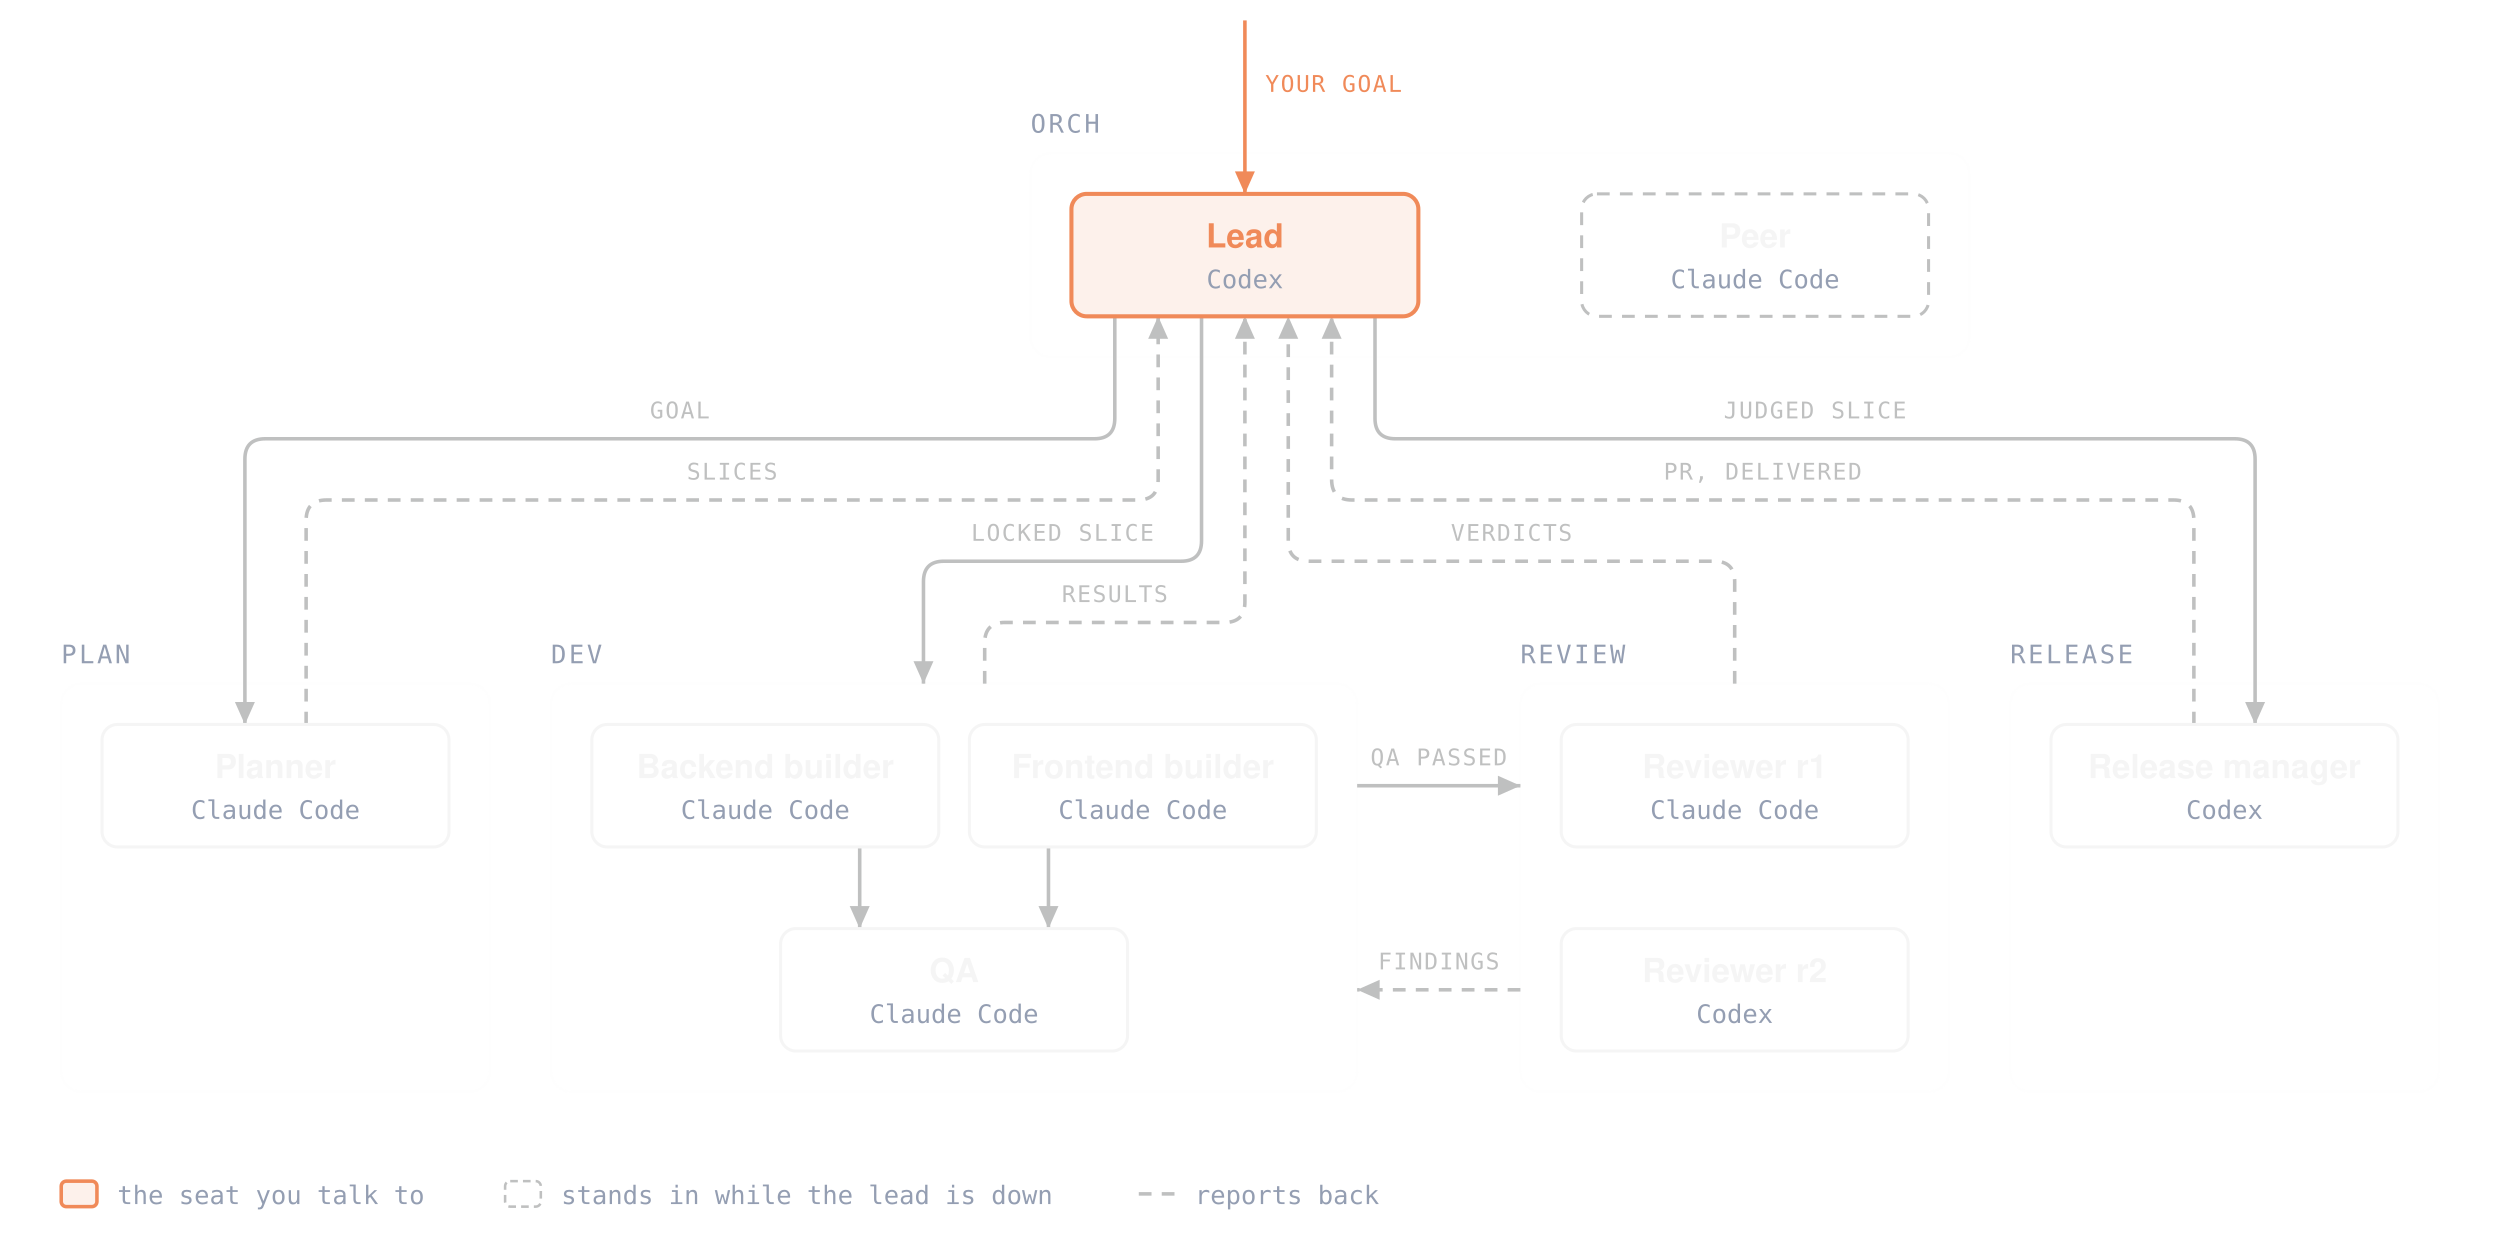
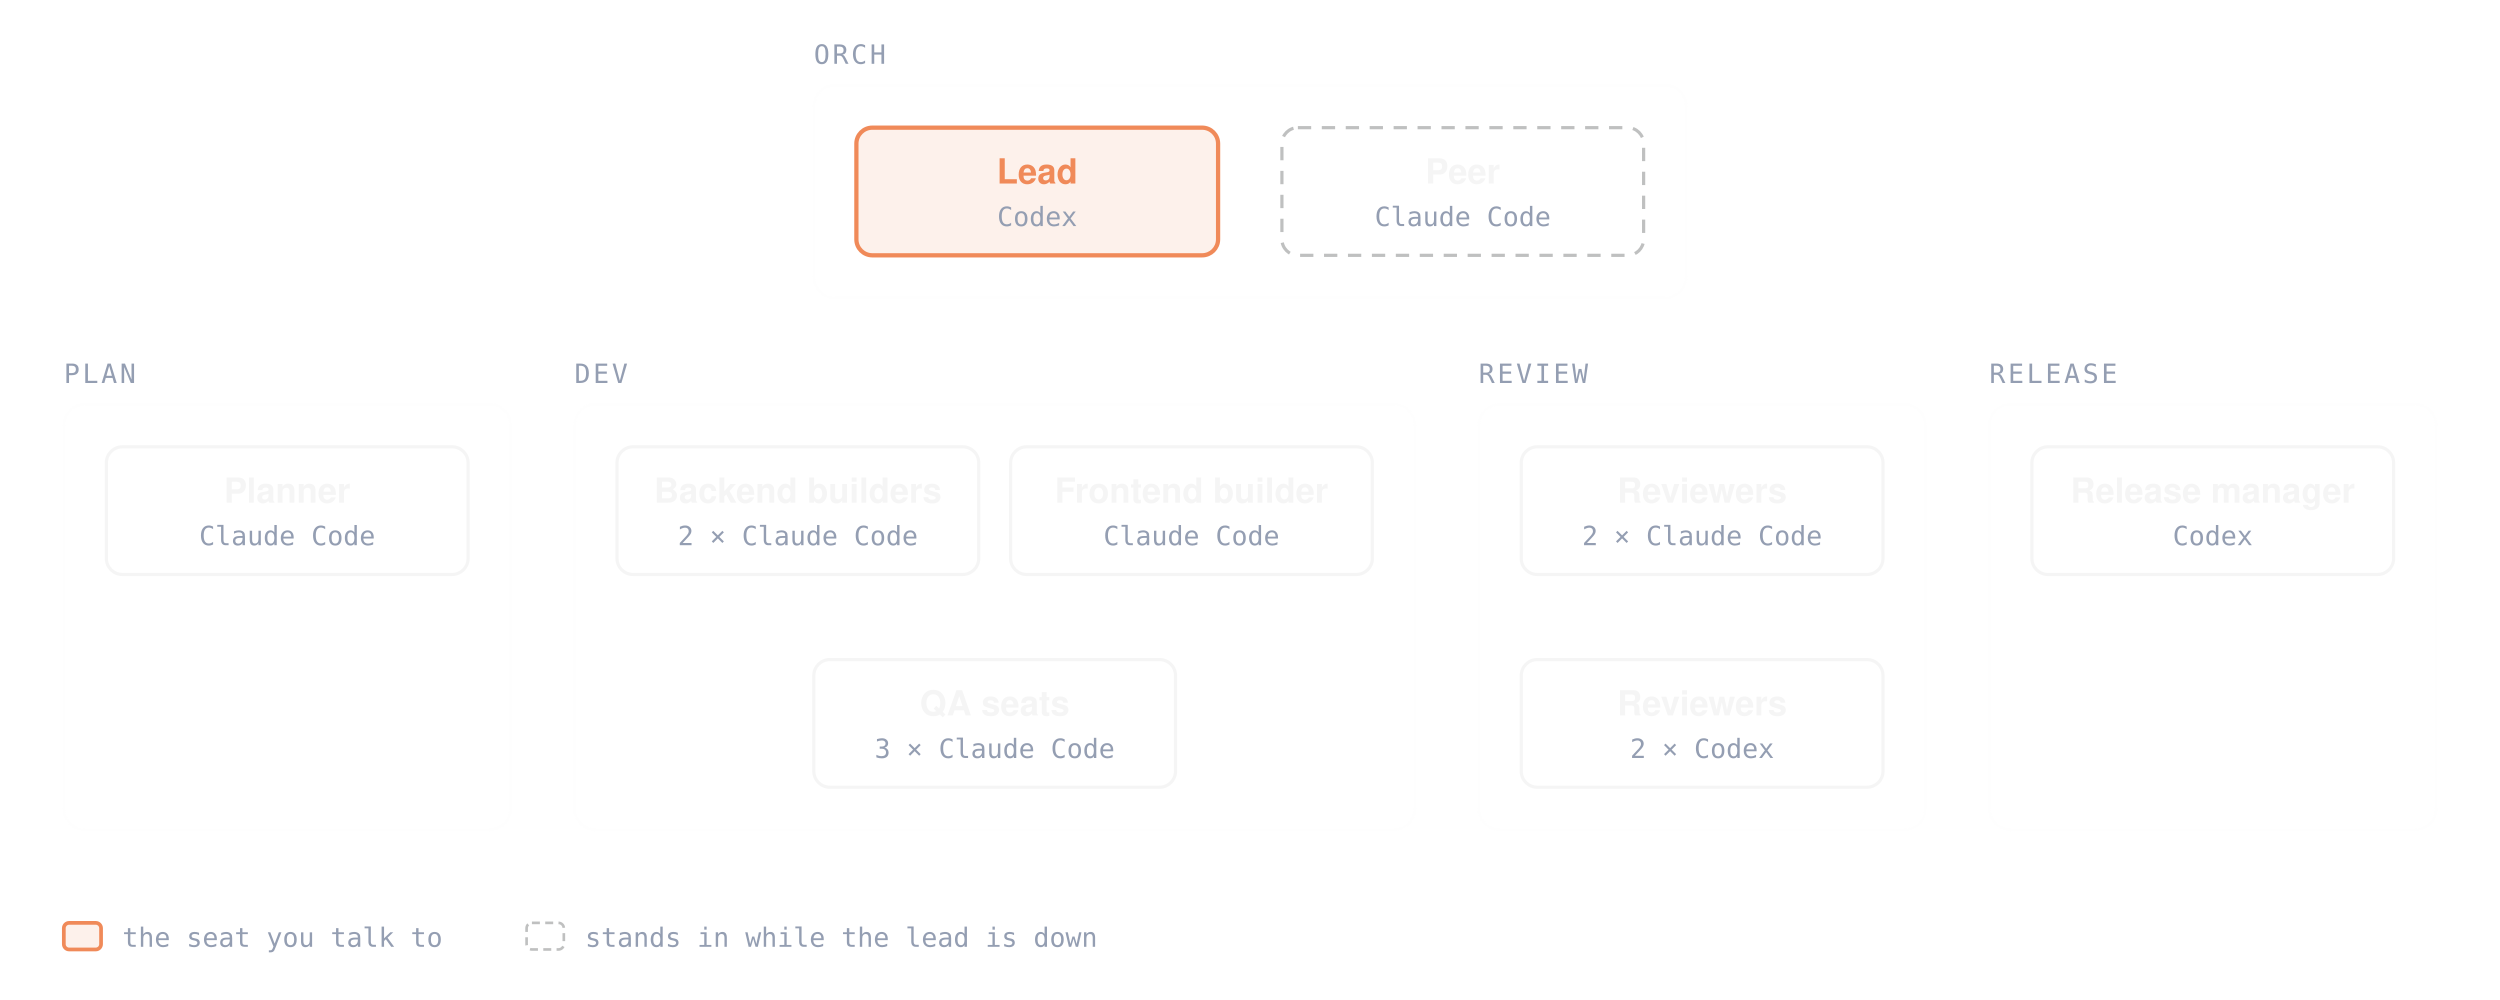
- <svg xmlns="http://www.w3.org/2000/svg" viewBox="0 0 980 492" width="980" height="492" role="img" aria-labelledby="seats-dark-title seats-dark-desc">
+ <svg xmlns="http://www.w3.org/2000/svg" viewBox="0 0 940 376" width="940" height="376" role="img" aria-labelledby="seats-dark-title seats-dark-desc">
  <defs>
    <marker id="seats-dark-arrow-muted" viewBox="0 0 10 10" refX="9" refY="5" markerWidth="7" markerHeight="7" orient="auto-start-reverse">
      <path d="M0,1 L9,5 L0,9 z" fill="#bfc0c0" />
    </marker>
    <marker id="seats-dark-arrow-accent" viewBox="0 0 10 10" refX="9" refY="5" markerWidth="7" markerHeight="7" orient="auto-start-reverse">
      <path d="M0,1 L9,5 L0,9 z" fill="#f08a59" />
    </marker>
  </defs>
-   <rect x="404" y="60" width="368" height="80" rx="8" fill="none" stroke="rgba(245,245,245,0.16)" stroke-width="1" />
-   <rect x="788" y="268" width="168" height="160" rx="8" fill="none" stroke="rgba(245,245,245,0.16)" stroke-width="1" />
-   <rect x="596" y="268" width="168" height="160" rx="8" fill="none" stroke="rgba(245,245,245,0.16)" stroke-width="1" />
-   <rect x="216" y="268" width="316" height="160" rx="8" fill="none" stroke="rgba(245,245,245,0.16)" stroke-width="1" />
-   <rect x="24" y="268" width="168" height="160" rx="8" fill="none" stroke="rgba(245,245,245,0.16)" stroke-width="1" />
-   <path d="M488,8 L488,76" fill="none" stroke="#f08a59" stroke-width="1.4" marker-end="url(#seats-dark-arrow-accent)" />
-   <path d="M437,124 L437,164 Q437,172 429,172 L104,172 Q96,172 96,180 L96,284" fill="none" stroke="#bfc0c0" stroke-width="1.4" marker-end="url(#seats-dark-arrow-muted)" />
-   <path d="M120,284 L120,204 Q120,196 128,196 L446,196 Q454,196 454,188 L454,124" fill="none" stroke="#bfc0c0" stroke-width="1.4" stroke-dasharray="5,4" marker-end="url(#seats-dark-arrow-muted)" />
-   <path d="M471,124 L471,212 Q471,220 463,220 L370,220 Q362,220 362,228 L362,268" fill="none" stroke="#bfc0c0" stroke-width="1.4" marker-end="url(#seats-dark-arrow-muted)" />
-   <path d="M386,268 L386,252 Q386,244 394,244 L480,244 Q488,244 488,236 L488,124" fill="none" stroke="#bfc0c0" stroke-width="1.4" stroke-dasharray="5,4" marker-end="url(#seats-dark-arrow-muted)" />
-   <path d="M680,268 L680,228 Q680,220 672,220 L513,220 Q505,220 505,212 L505,124" fill="none" stroke="#bfc0c0" stroke-width="1.4" stroke-dasharray="5,4" marker-end="url(#seats-dark-arrow-muted)" />
-   <path d="M860,284 L860,204 Q860,196 852,196 L530,196 Q522,196 522,188 L522,124" fill="none" stroke="#bfc0c0" stroke-width="1.4" stroke-dasharray="5,4" marker-end="url(#seats-dark-arrow-muted)" />
-   <path d="M539,124 L539,164 Q539,172 547,172 L876,172 Q884,172 884,180 L884,284" fill="none" stroke="#bfc0c0" stroke-width="1.4" marker-end="url(#seats-dark-arrow-muted)" />
-   <path d="M337,332 L337,364" fill="none" stroke="#bfc0c0" stroke-width="1.4" marker-end="url(#seats-dark-arrow-muted)" />
-   <path d="M411,332 L411,364" fill="none" stroke="#bfc0c0" stroke-width="1.4" marker-end="url(#seats-dark-arrow-muted)" />
-   <path d="M532,308 L596,308" fill="none" stroke="#bfc0c0" stroke-width="1.4" marker-end="url(#seats-dark-arrow-muted)" />
-   <path d="M596,388 L532,388" fill="none" stroke="#bfc0c0" stroke-width="1.4" stroke-dasharray="5,4" marker-end="url(#seats-dark-arrow-muted)" />
-   <text x="24" y="260" font-family="'Geist Mono', ui-monospace, SFMono-Regular, Menlo, Consolas, monospace" font-size="10" font-weight="400" fill="#949eb2" text-anchor="start" letter-spacing="1">PLAN</text>
-   <text x="216" y="260" font-family="'Geist Mono', ui-monospace, SFMono-Regular, Menlo, Consolas, monospace" font-size="10" font-weight="400" fill="#949eb2" text-anchor="start" letter-spacing="1">DEV</text>
-   <text x="596" y="260" font-family="'Geist Mono', ui-monospace, SFMono-Regular, Menlo, Consolas, monospace" font-size="10" font-weight="400" fill="#949eb2" text-anchor="start" letter-spacing="1">REVIEW</text>
-   <text x="788" y="260" font-family="'Geist Mono', ui-monospace, SFMono-Regular, Menlo, Consolas, monospace" font-size="10" font-weight="400" fill="#949eb2" text-anchor="start" letter-spacing="1">RELEASE</text>
-   <rect x="40" y="284" width="136" height="48" rx="6" fill="rgba(255,255,255,0.05)" stroke="#f5f5f5" stroke-width="1.2" />
-   <text x="108" y="305" font-family="Geist, system-ui, -apple-system, 'Segoe UI', Helvetica, Arial, sans-serif" font-size="13" font-weight="600" fill="#f5f5f5" text-anchor="middle">Planner</text>
-   <text x="108" y="321" font-family="'Geist Mono', ui-monospace, SFMono-Regular, Menlo, Consolas, monospace" font-size="10" font-weight="400" fill="#949eb2" text-anchor="middle">Claude Code</text>
-   <rect x="232" y="284" width="136" height="48" rx="6" fill="rgba(255,255,255,0.05)" stroke="#f5f5f5" stroke-width="1.2" />
-   <text x="300" y="305" font-family="Geist, system-ui, -apple-system, 'Segoe UI', Helvetica, Arial, sans-serif" font-size="13" font-weight="600" fill="#f5f5f5" text-anchor="middle">Backend builder</text>
-   <text x="300" y="321" font-family="'Geist Mono', ui-monospace, SFMono-Regular, Menlo, Consolas, monospace" font-size="10" font-weight="400" fill="#949eb2" text-anchor="middle">Claude Code</text>
-   <rect x="380" y="284" width="136" height="48" rx="6" fill="rgba(255,255,255,0.05)" stroke="#f5f5f5" stroke-width="1.2" />
-   <text x="448" y="305" font-family="Geist, system-ui, -apple-system, 'Segoe UI', Helvetica, Arial, sans-serif" font-size="13" font-weight="600" fill="#f5f5f5" text-anchor="middle">Frontend builder</text>
-   <text x="448" y="321" font-family="'Geist Mono', ui-monospace, SFMono-Regular, Menlo, Consolas, monospace" font-size="10" font-weight="400" fill="#949eb2" text-anchor="middle">Claude Code</text>
-   <rect x="306" y="364" width="136" height="48" rx="6" fill="rgba(255,255,255,0.05)" stroke="#f5f5f5" stroke-width="1.2" />
-   <text x="374" y="385" font-family="Geist, system-ui, -apple-system, 'Segoe UI', Helvetica, Arial, sans-serif" font-size="13" font-weight="600" fill="#f5f5f5" text-anchor="middle">QA</text>
-   <text x="374" y="401" font-family="'Geist Mono', ui-monospace, SFMono-Regular, Menlo, Consolas, monospace" font-size="10" font-weight="400" fill="#949eb2" text-anchor="middle">Claude Code</text>
-   <rect x="612" y="284" width="136" height="48" rx="6" fill="rgba(255,255,255,0.05)" stroke="#f5f5f5" stroke-width="1.2" />
-   <text x="680" y="305" font-family="Geist, system-ui, -apple-system, 'Segoe UI', Helvetica, Arial, sans-serif" font-size="13" font-weight="600" fill="#f5f5f5" text-anchor="middle">Reviewer r1</text>
-   <text x="680" y="321" font-family="'Geist Mono', ui-monospace, SFMono-Regular, Menlo, Consolas, monospace" font-size="10" font-weight="400" fill="#949eb2" text-anchor="middle">Claude Code</text>
-   <rect x="612" y="364" width="136" height="48" rx="6" fill="rgba(255,255,255,0.05)" stroke="#f5f5f5" stroke-width="1.2" />
-   <text x="680" y="385" font-family="Geist, system-ui, -apple-system, 'Segoe UI', Helvetica, Arial, sans-serif" font-size="13" font-weight="600" fill="#f5f5f5" text-anchor="middle">Reviewer r2</text>
-   <text x="680" y="401" font-family="'Geist Mono', ui-monospace, SFMono-Regular, Menlo, Consolas, monospace" font-size="10" font-weight="400" fill="#949eb2" text-anchor="middle">Codex</text>
-   <rect x="804" y="284" width="136" height="48" rx="6" fill="rgba(255,255,255,0.05)" stroke="#f5f5f5" stroke-width="1.2" />
-   <text x="872" y="305" font-family="Geist, system-ui, -apple-system, 'Segoe UI', Helvetica, Arial, sans-serif" font-size="13" font-weight="600" fill="#f5f5f5" text-anchor="middle">Release manager</text>
-   <text x="872" y="321" font-family="'Geist Mono', ui-monospace, SFMono-Regular, Menlo, Consolas, monospace" font-size="10" font-weight="400" fill="#949eb2" text-anchor="middle">Codex</text>
-   <text x="404" y="52" font-family="'Geist Mono', ui-monospace, SFMono-Regular, Menlo, Consolas, monospace" font-size="10" font-weight="400" fill="#949eb2" text-anchor="start" letter-spacing="1">ORCH</text>
-   <rect x="420" y="76" width="136" height="48" rx="6" fill="rgba(240,138,89,0.12)" stroke="#f08a59" stroke-width="1.6" />
-   <text x="488" y="97" font-family="Geist, system-ui, -apple-system, 'Segoe UI', Helvetica, Arial, sans-serif" font-size="13" font-weight="600" fill="#f08a59" text-anchor="middle">Lead</text>
-   <text x="488" y="113" font-family="'Geist Mono', ui-monospace, SFMono-Regular, Menlo, Consolas, monospace" font-size="10" font-weight="400" fill="#949eb2" text-anchor="middle">Codex</text>
-   <rect x="620" y="76" width="136" height="48" rx="6" fill="rgba(255,255,255,0.05)" stroke="#bfc0c0" stroke-width="1.2" stroke-dasharray="5,4" />
-   <text x="688" y="97" font-family="Geist, system-ui, -apple-system, 'Segoe UI', Helvetica, Arial, sans-serif" font-size="13" font-weight="600" fill="#f5f5f5" text-anchor="middle">Peer</text>
-   <text x="688" y="113" font-family="'Geist Mono', ui-monospace, SFMono-Regular, Menlo, Consolas, monospace" font-size="10" font-weight="400" fill="#949eb2" text-anchor="middle">Claude Code</text>
-   <text x="496" y="36" font-family="'Geist Mono', ui-monospace, SFMono-Regular, Menlo, Consolas, monospace" font-size="9" font-weight="400" fill="#f08a59" text-anchor="start" letter-spacing="0.6">YOUR GOAL</text>
-   <text x="266.5" y="164" font-family="'Geist Mono', ui-monospace, SFMono-Regular, Menlo, Consolas, monospace" font-size="9" font-weight="400" fill="#bfc0c0" text-anchor="middle" letter-spacing="0.6">GOAL</text>
-   <text x="287" y="188" font-family="'Geist Mono', ui-monospace, SFMono-Regular, Menlo, Consolas, monospace" font-size="9" font-weight="400" fill="#bfc0c0" text-anchor="middle" letter-spacing="0.6">SLICES</text>
-   <text x="416.5" y="212" font-family="'Geist Mono', ui-monospace, SFMono-Regular, Menlo, Consolas, monospace" font-size="9" font-weight="400" fill="#bfc0c0" text-anchor="middle" letter-spacing="0.6">LOCKED SLICE</text>
-   <text x="437" y="236" font-family="'Geist Mono', ui-monospace, SFMono-Regular, Menlo, Consolas, monospace" font-size="9" font-weight="400" fill="#bfc0c0" text-anchor="middle" letter-spacing="0.6">RESULTS</text>
-   <text x="592.5" y="212" font-family="'Geist Mono', ui-monospace, SFMono-Regular, Menlo, Consolas, monospace" font-size="9" font-weight="400" fill="#bfc0c0" text-anchor="middle" letter-spacing="0.6">VERDICTS</text>
-   <text x="691" y="188" font-family="'Geist Mono', ui-monospace, SFMono-Regular, Menlo, Consolas, monospace" font-size="9" font-weight="400" fill="#bfc0c0" text-anchor="middle" letter-spacing="0.6">PR, DELIVERED</text>
-   <text x="711.5" y="164" font-family="'Geist Mono', ui-monospace, SFMono-Regular, Menlo, Consolas, monospace" font-size="9" font-weight="400" fill="#bfc0c0" text-anchor="middle" letter-spacing="0.6">JUDGED SLICE</text>
-   <text x="564" y="300" font-family="'Geist Mono', ui-monospace, SFMono-Regular, Menlo, Consolas, monospace" font-size="9" font-weight="400" fill="#bfc0c0" text-anchor="middle" letter-spacing="0.6">QA PASSED</text>
-   <text x="564" y="380" font-family="'Geist Mono', ui-monospace, SFMono-Regular, Menlo, Consolas, monospace" font-size="9" font-weight="400" fill="#bfc0c0" text-anchor="middle" letter-spacing="0.6">FINDINGS</text>
-   <rect x="24" y="463" width="14" height="10" rx="2" fill="rgba(240,138,89,0.12)" stroke="#f08a59" stroke-width="1.4" />
-   <text x="46" y="472" font-family="'Geist Mono', ui-monospace, SFMono-Regular, Menlo, Consolas, monospace" font-size="10" fill="#949eb2">the seat you talk to</text>
-   <rect x="198.0" y="463" width="14" height="10" rx="2" fill="none" stroke="#bfc0c0" stroke-dasharray="3,2" />
-   <text x="220.0" y="472" font-family="'Geist Mono', ui-monospace, SFMono-Regular, Menlo, Consolas, monospace" font-size="10" fill="#949eb2">stands in while the lead is down</text>
-   <line x1="446.4" y1="468" x2="462.4" y2="468" stroke="#bfc0c0" stroke-width="1.4" stroke-dasharray="5,4" />
-   <text x="468.4" y="472" font-family="'Geist Mono', ui-monospace, SFMono-Regular, Menlo, Consolas, monospace" font-size="10" fill="#949eb2">reports back</text>
+   <rect x="748" y="152" width="168" height="160" rx="8" fill="none" stroke="rgba(245,245,245,0.16)" stroke-width="1" />
+   <rect x="556" y="152" width="168" height="160" rx="8" fill="none" stroke="rgba(245,245,245,0.16)" stroke-width="1" />
+   <rect x="216" y="152" width="316" height="160" rx="8" fill="none" stroke="rgba(245,245,245,0.16)" stroke-width="1" />
+   <rect x="24" y="152" width="168" height="160" rx="8" fill="none" stroke="rgba(245,245,245,0.16)" stroke-width="1" />
+   <rect x="306" y="32" width="328" height="80" rx="8" fill="none" stroke="rgba(245,245,245,0.16)" stroke-width="1" />
+   <text x="306" y="24" font-family="'Geist Mono', ui-monospace, SFMono-Regular, Menlo, Consolas, monospace" font-size="10" font-weight="400" fill="#949eb2" text-anchor="start" letter-spacing="1">ORCH</text>
+   <rect x="322" y="48" width="136" height="48" rx="6" fill="rgba(240,138,89,0.12)" stroke="#f08a59" stroke-width="1.6" />
+   <text x="390" y="69" font-family="Geist, system-ui, -apple-system, 'Segoe UI', Helvetica, Arial, sans-serif" font-size="13" font-weight="600" fill="#f08a59" text-anchor="middle">Lead</text>
+   <text x="390" y="85" font-family="'Geist Mono', ui-monospace, SFMono-Regular, Menlo, Consolas, monospace" font-size="10" font-weight="400" fill="#949eb2" text-anchor="middle">Codex</text>
+   <rect x="482" y="48" width="136" height="48" rx="6" fill="rgba(255,255,255,0.05)" stroke="#bfc0c0" stroke-width="1.2" stroke-dasharray="5,4" />
+   <text x="550" y="69" font-family="Geist, system-ui, -apple-system, 'Segoe UI', Helvetica, Arial, sans-serif" font-size="13" font-weight="600" fill="#f5f5f5" text-anchor="middle">Peer</text>
+   <text x="550" y="85" font-family="'Geist Mono', ui-monospace, SFMono-Regular, Menlo, Consolas, monospace" font-size="10" font-weight="400" fill="#949eb2" text-anchor="middle">Claude Code</text>
+   <text x="24" y="144" font-family="'Geist Mono', ui-monospace, SFMono-Regular, Menlo, Consolas, monospace" font-size="10" font-weight="400" fill="#949eb2" text-anchor="start" letter-spacing="1">PLAN</text>
+   <text x="216" y="144" font-family="'Geist Mono', ui-monospace, SFMono-Regular, Menlo, Consolas, monospace" font-size="10" font-weight="400" fill="#949eb2" text-anchor="start" letter-spacing="1">DEV</text>
+   <text x="556" y="144" font-family="'Geist Mono', ui-monospace, SFMono-Regular, Menlo, Consolas, monospace" font-size="10" font-weight="400" fill="#949eb2" text-anchor="start" letter-spacing="1">REVIEW</text>
+   <text x="748" y="144" font-family="'Geist Mono', ui-monospace, SFMono-Regular, Menlo, Consolas, monospace" font-size="10" font-weight="400" fill="#949eb2" text-anchor="start" letter-spacing="1">RELEASE</text>
+   <rect x="40" y="168" width="136" height="48" rx="6" fill="rgba(255,255,255,0.05)" stroke="#f5f5f5" stroke-width="1.2" />
+   <text x="108" y="189" font-family="Geist, system-ui, -apple-system, 'Segoe UI', Helvetica, Arial, sans-serif" font-size="13" font-weight="600" fill="#f5f5f5" text-anchor="middle">Planner</text>
+   <text x="108" y="205" font-family="'Geist Mono', ui-monospace, SFMono-Regular, Menlo, Consolas, monospace" font-size="10" font-weight="400" fill="#949eb2" text-anchor="middle">Claude Code</text>
+   <rect x="232" y="168" width="136" height="48" rx="6" fill="rgba(255,255,255,0.05)" stroke="#f5f5f5" stroke-width="1.2" />
+   <text x="300" y="189" font-family="Geist, system-ui, -apple-system, 'Segoe UI', Helvetica, Arial, sans-serif" font-size="13" font-weight="600" fill="#f5f5f5" text-anchor="middle">Backend builders</text>
+   <text x="300" y="205" font-family="'Geist Mono', ui-monospace, SFMono-Regular, Menlo, Consolas, monospace" font-size="10" font-weight="400" fill="#949eb2" text-anchor="middle">2 × Claude Code</text>
+   <rect x="380" y="168" width="136" height="48" rx="6" fill="rgba(255,255,255,0.05)" stroke="#f5f5f5" stroke-width="1.2" />
+   <text x="448" y="189" font-family="Geist, system-ui, -apple-system, 'Segoe UI', Helvetica, Arial, sans-serif" font-size="13" font-weight="600" fill="#f5f5f5" text-anchor="middle">Frontend builder</text>
+   <text x="448" y="205" font-family="'Geist Mono', ui-monospace, SFMono-Regular, Menlo, Consolas, monospace" font-size="10" font-weight="400" fill="#949eb2" text-anchor="middle">Claude Code</text>
+   <rect x="306" y="248" width="136" height="48" rx="6" fill="rgba(255,255,255,0.05)" stroke="#f5f5f5" stroke-width="1.2" />
+   <text x="374" y="269" font-family="Geist, system-ui, -apple-system, 'Segoe UI', Helvetica, Arial, sans-serif" font-size="13" font-weight="600" fill="#f5f5f5" text-anchor="middle">QA seats</text>
+   <text x="374" y="285" font-family="'Geist Mono', ui-monospace, SFMono-Regular, Menlo, Consolas, monospace" font-size="10" font-weight="400" fill="#949eb2" text-anchor="middle">3 × Claude Code</text>
+   <rect x="572" y="168" width="136" height="48" rx="6" fill="rgba(255,255,255,0.05)" stroke="#f5f5f5" stroke-width="1.2" />
+   <text x="640" y="189" font-family="Geist, system-ui, -apple-system, 'Segoe UI', Helvetica, Arial, sans-serif" font-size="13" font-weight="600" fill="#f5f5f5" text-anchor="middle">Reviewers</text>
+   <text x="640" y="205" font-family="'Geist Mono', ui-monospace, SFMono-Regular, Menlo, Consolas, monospace" font-size="10" font-weight="400" fill="#949eb2" text-anchor="middle">2 × Claude Code</text>
+   <rect x="572" y="248" width="136" height="48" rx="6" fill="rgba(255,255,255,0.05)" stroke="#f5f5f5" stroke-width="1.2" />
+   <text x="640" y="269" font-family="Geist, system-ui, -apple-system, 'Segoe UI', Helvetica, Arial, sans-serif" font-size="13" font-weight="600" fill="#f5f5f5" text-anchor="middle">Reviewers</text>
+   <text x="640" y="285" font-family="'Geist Mono', ui-monospace, SFMono-Regular, Menlo, Consolas, monospace" font-size="10" font-weight="400" fill="#949eb2" text-anchor="middle">2 × Codex</text>
+   <rect x="764" y="168" width="136" height="48" rx="6" fill="rgba(255,255,255,0.05)" stroke="#f5f5f5" stroke-width="1.2" />
+   <text x="832" y="189" font-family="Geist, system-ui, -apple-system, 'Segoe UI', Helvetica, Arial, sans-serif" font-size="13" font-weight="600" fill="#f5f5f5" text-anchor="middle">Release manager</text>
+   <text x="832" y="205" font-family="'Geist Mono', ui-monospace, SFMono-Regular, Menlo, Consolas, monospace" font-size="10" font-weight="400" fill="#949eb2" text-anchor="middle">Codex</text>
+   <rect x="24" y="347" width="14" height="10" rx="2" fill="rgba(240,138,89,0.12)" stroke="#f08a59" stroke-width="1.4" />
+   <text x="46" y="356" font-family="'Geist Mono', ui-monospace, SFMono-Regular, Menlo, Consolas, monospace" font-size="10" fill="#949eb2">the seat you talk to</text>
+   <rect x="198.0" y="347" width="14" height="10" rx="2" fill="none" stroke="#bfc0c0" stroke-dasharray="3,2" />
+   <text x="220.0" y="356" font-family="'Geist Mono', ui-monospace, SFMono-Regular, Menlo, Consolas, monospace" font-size="10" fill="#949eb2">stands in while the lead is down</text>
</svg>
